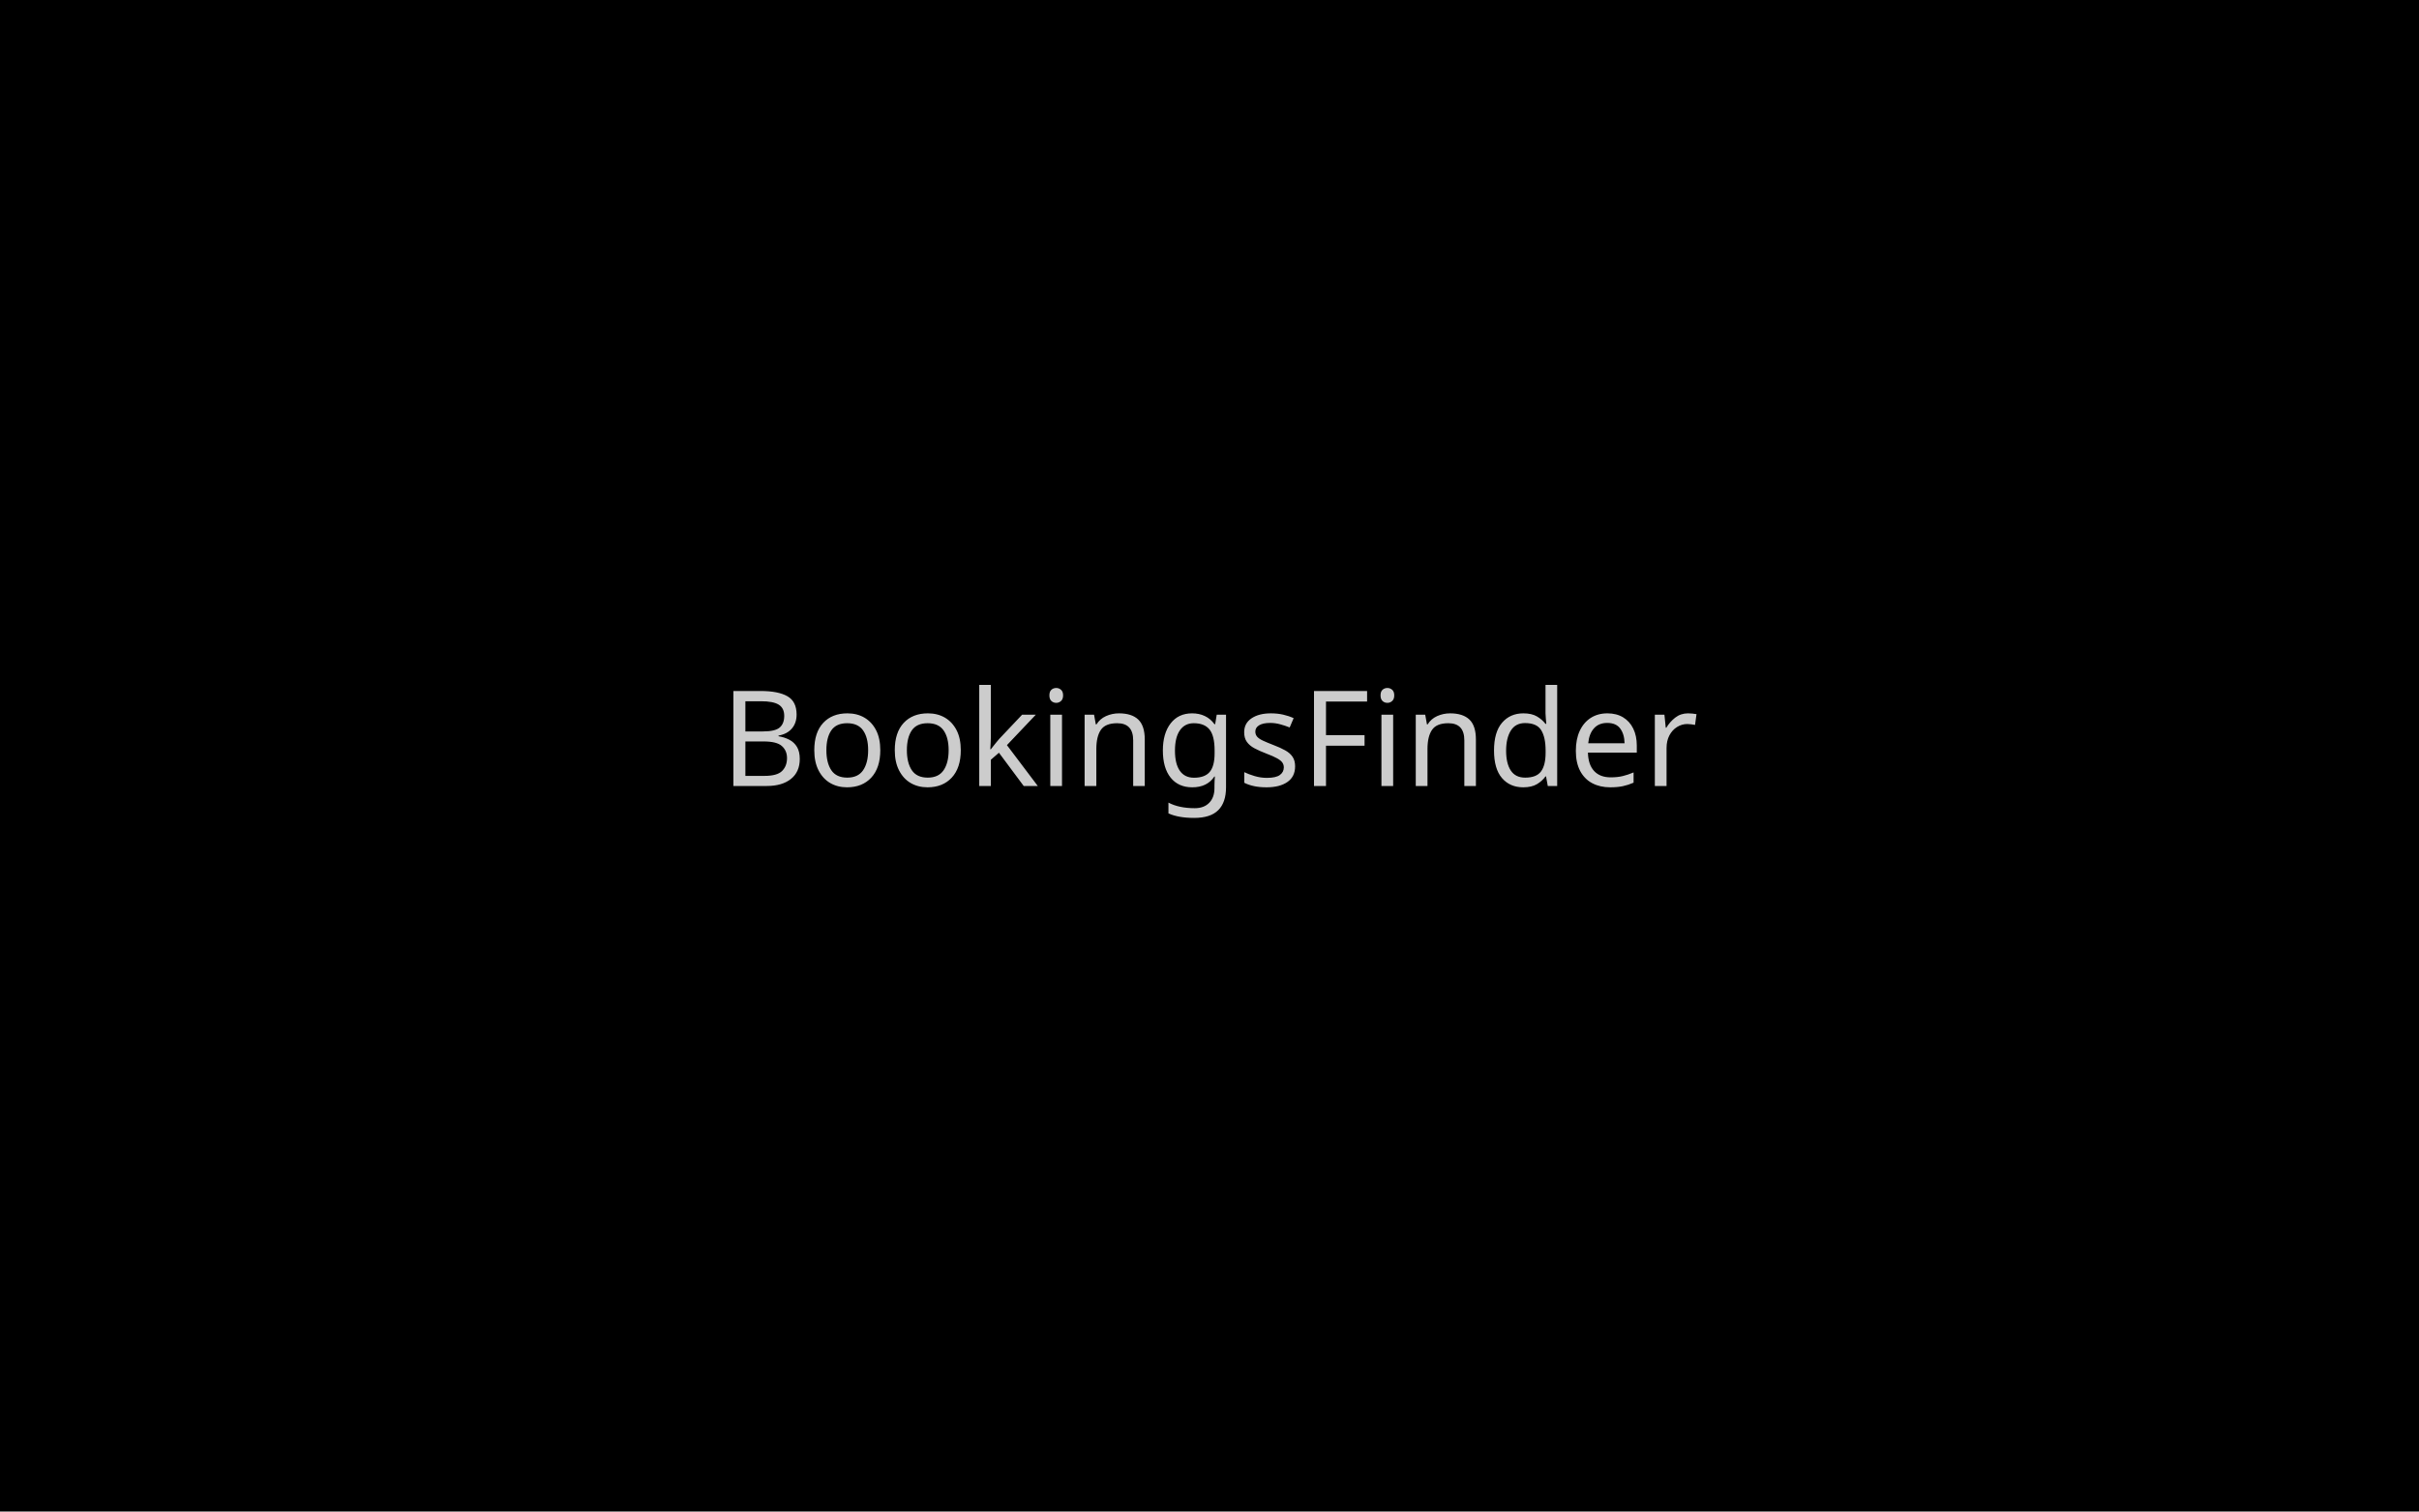
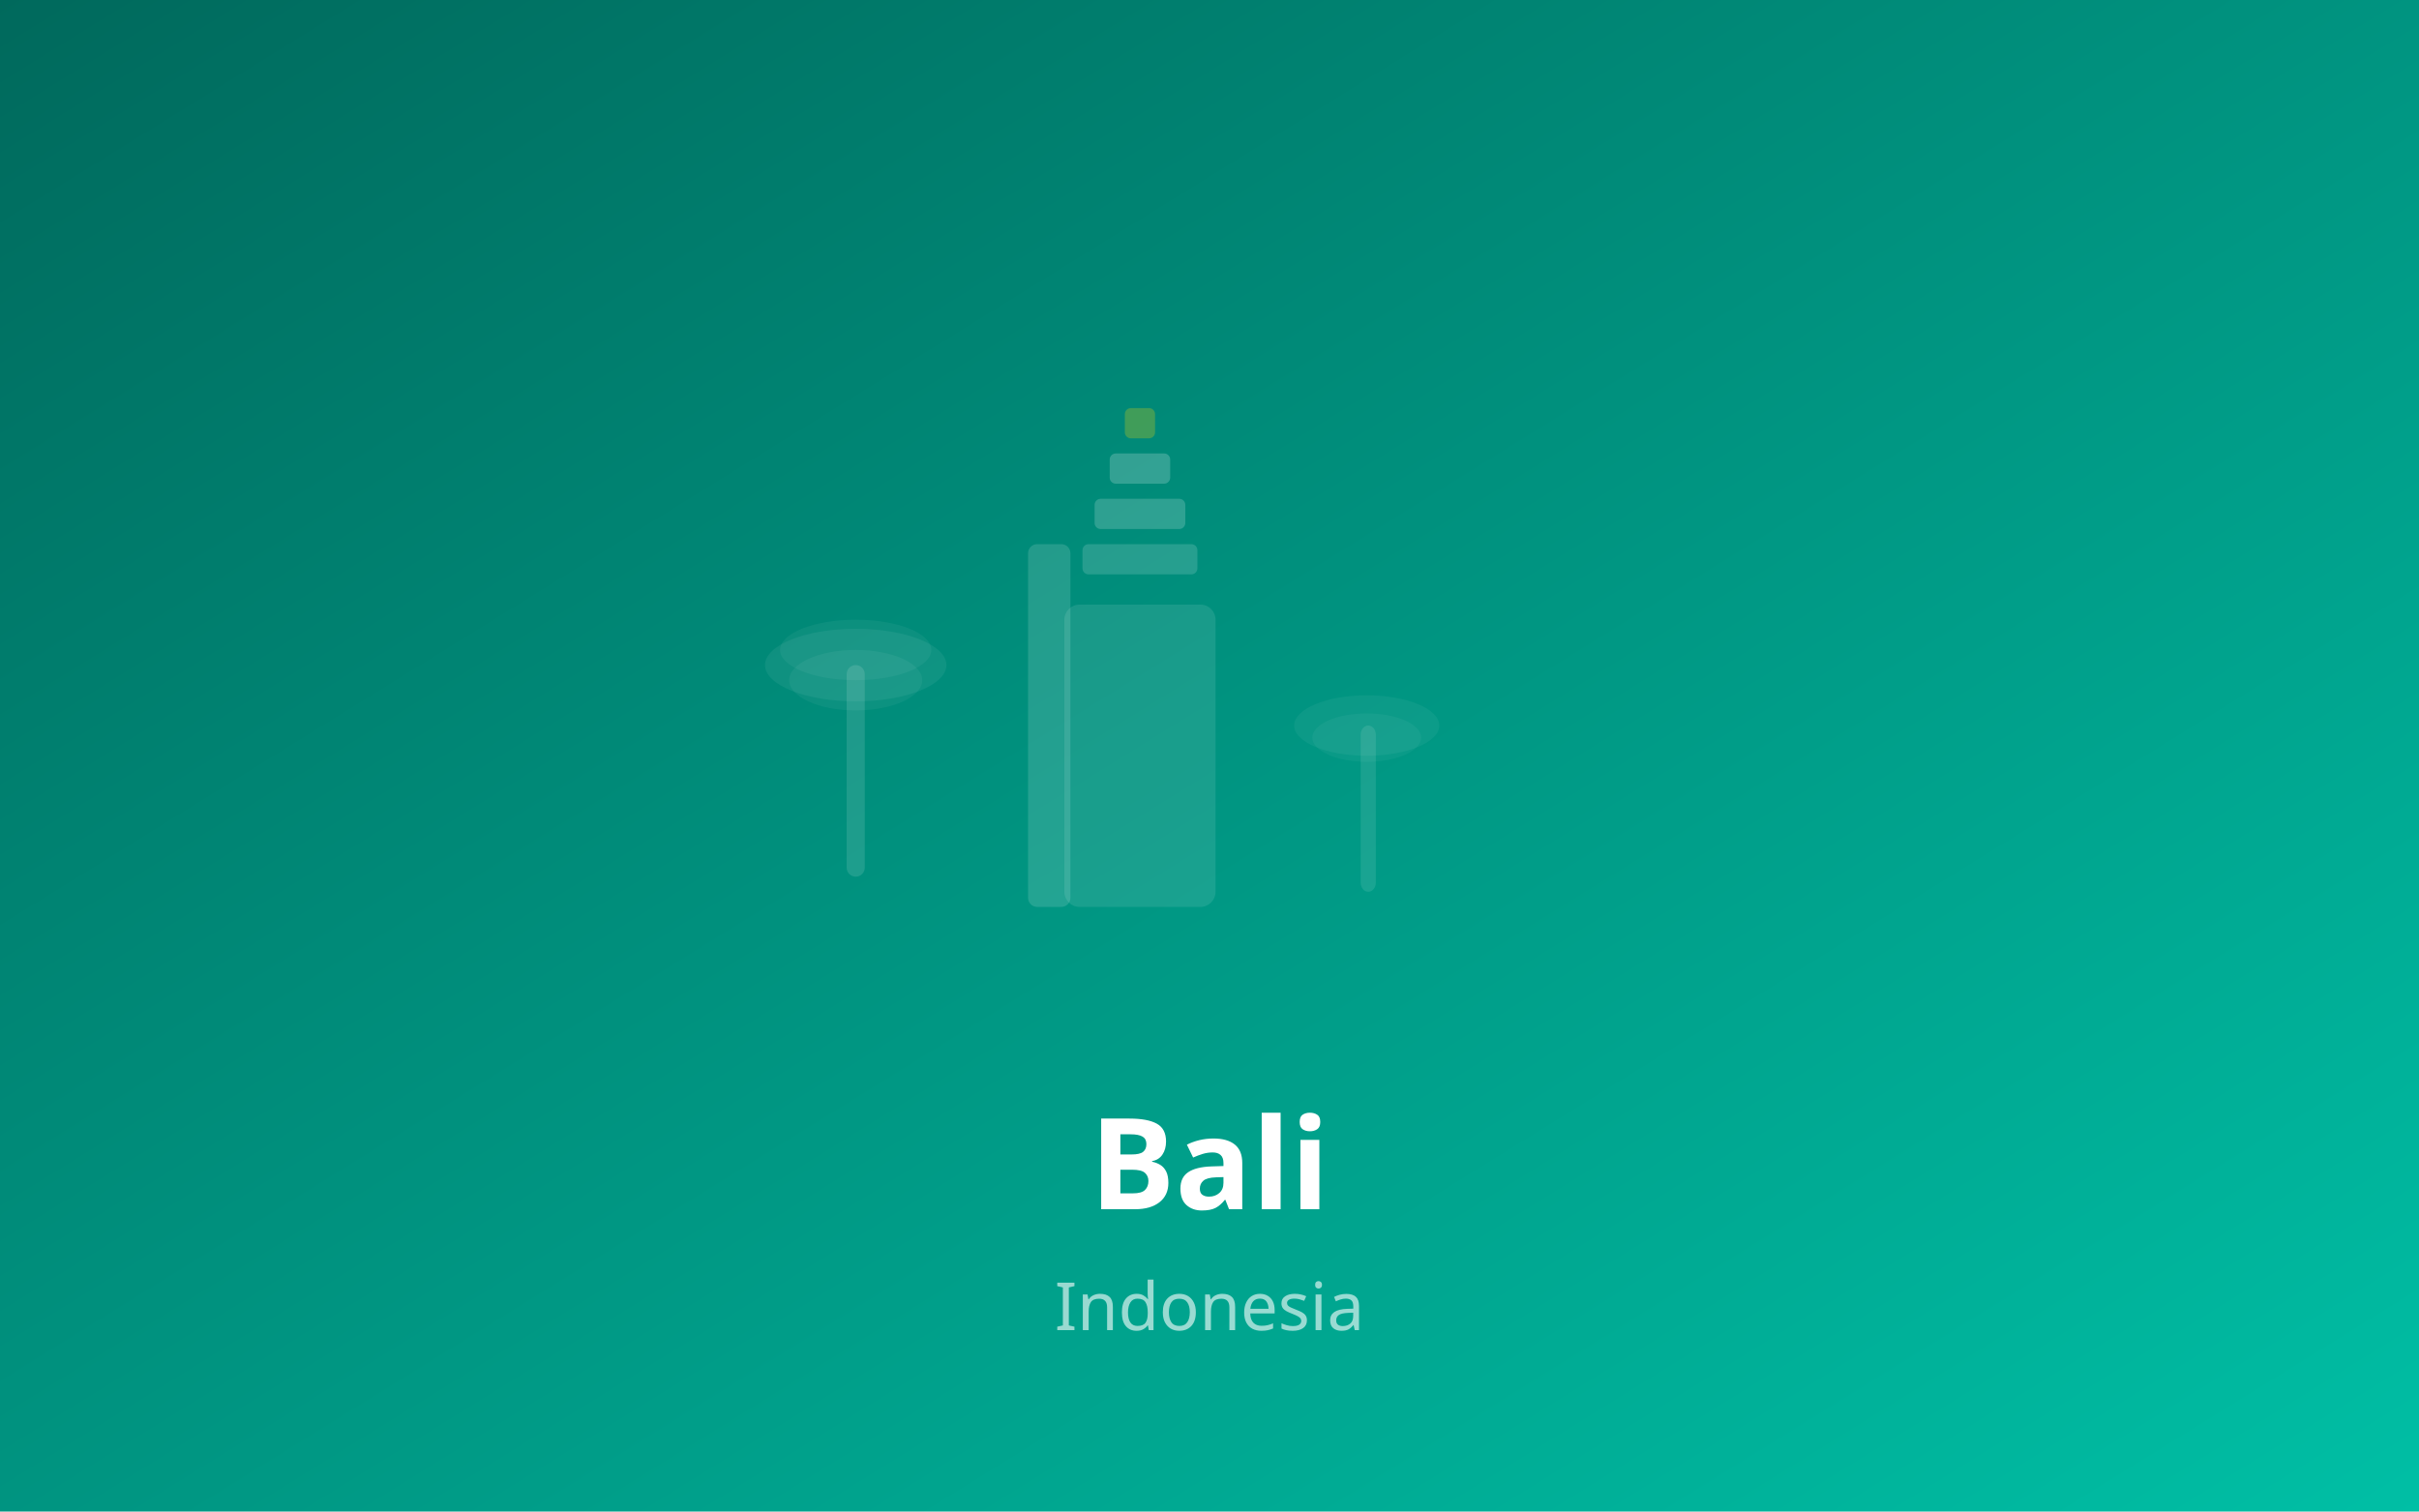
- <svg xmlns="http://www.w3.org/2000/svg" width="800" height="500">
-   <rect width="800" height="500" fill="%%23222333" />
-   <text x="400" y="260" text-anchor="middle" font-family="system-ui" font-size="44" fill="white" opacity="0.8">BookingsFinder</text>
+ <svg xmlns="http://www.w3.org/2000/svg" width="800" height="500" viewBox="0 0 800 500">
+   <defs>
+     <linearGradient id="bg" x1="0%" y1="0%" x2="100%" y2="100%">
+       <stop offset="0%" stop-color="#00695c" />
+       <stop offset="100%" stop-color="#00bfa5" />
+     </linearGradient>
+   </defs>
+   <rect width="800" height="500" fill="url(#bg)" />
+   <rect x="340" y="180" width="14" height="120" rx="3" fill="#fff" opacity="0.14" />
+   <rect x="352" y="200" width="50" height="100" rx="5" fill="#fff" opacity="0.1" />
+   <rect x="358" y="180" width="38" height="10" rx="2" fill="#fff" opacity="0.15" />
+   <rect x="362" y="165" width="30" height="10" rx="2" fill="#fff" opacity="0.18" />
+   <rect x="367" y="150" width="20" height="10" rx="2" fill="#fff" opacity="0.2" />
+   <rect x="372" y="135" width="10" height="10" rx="2" fill="#ffd700" opacity="0.25" />
+   <rect x="280" y="220" width="6" height="70" rx="3" fill="#fff" opacity="0.12" />
+   <ellipse cx="283" cy="220" rx="30" ry="12" fill="#fff" opacity="0.06" />
+   <ellipse cx="283" cy="225" rx="22" ry="10" fill="#fff" opacity="0.05" />
+   <ellipse cx="283" cy="215" rx="25" ry="10" fill="#fff" opacity="0.05" />
+   <rect x="450" y="240" width="5" height="55" rx="3" fill="#fff" opacity="0.1" />
+   <ellipse cx="452" cy="240" rx="24" ry="10" fill="#fff" opacity="0.05" />
+   <ellipse cx="452" cy="244" rx="18" ry="8" fill="#fff" opacity="0.04" />
+   <text x="400" y="400" text-anchor="middle" font-family="system-ui,sans-serif" font-size="42" font-weight="700" fill="white">Bali</text>
+   <text x="400" y="440" text-anchor="middle" font-family="system-ui,sans-serif" font-size="22" fill="white" opacity="0.6">Indonesia</text>
</svg>
